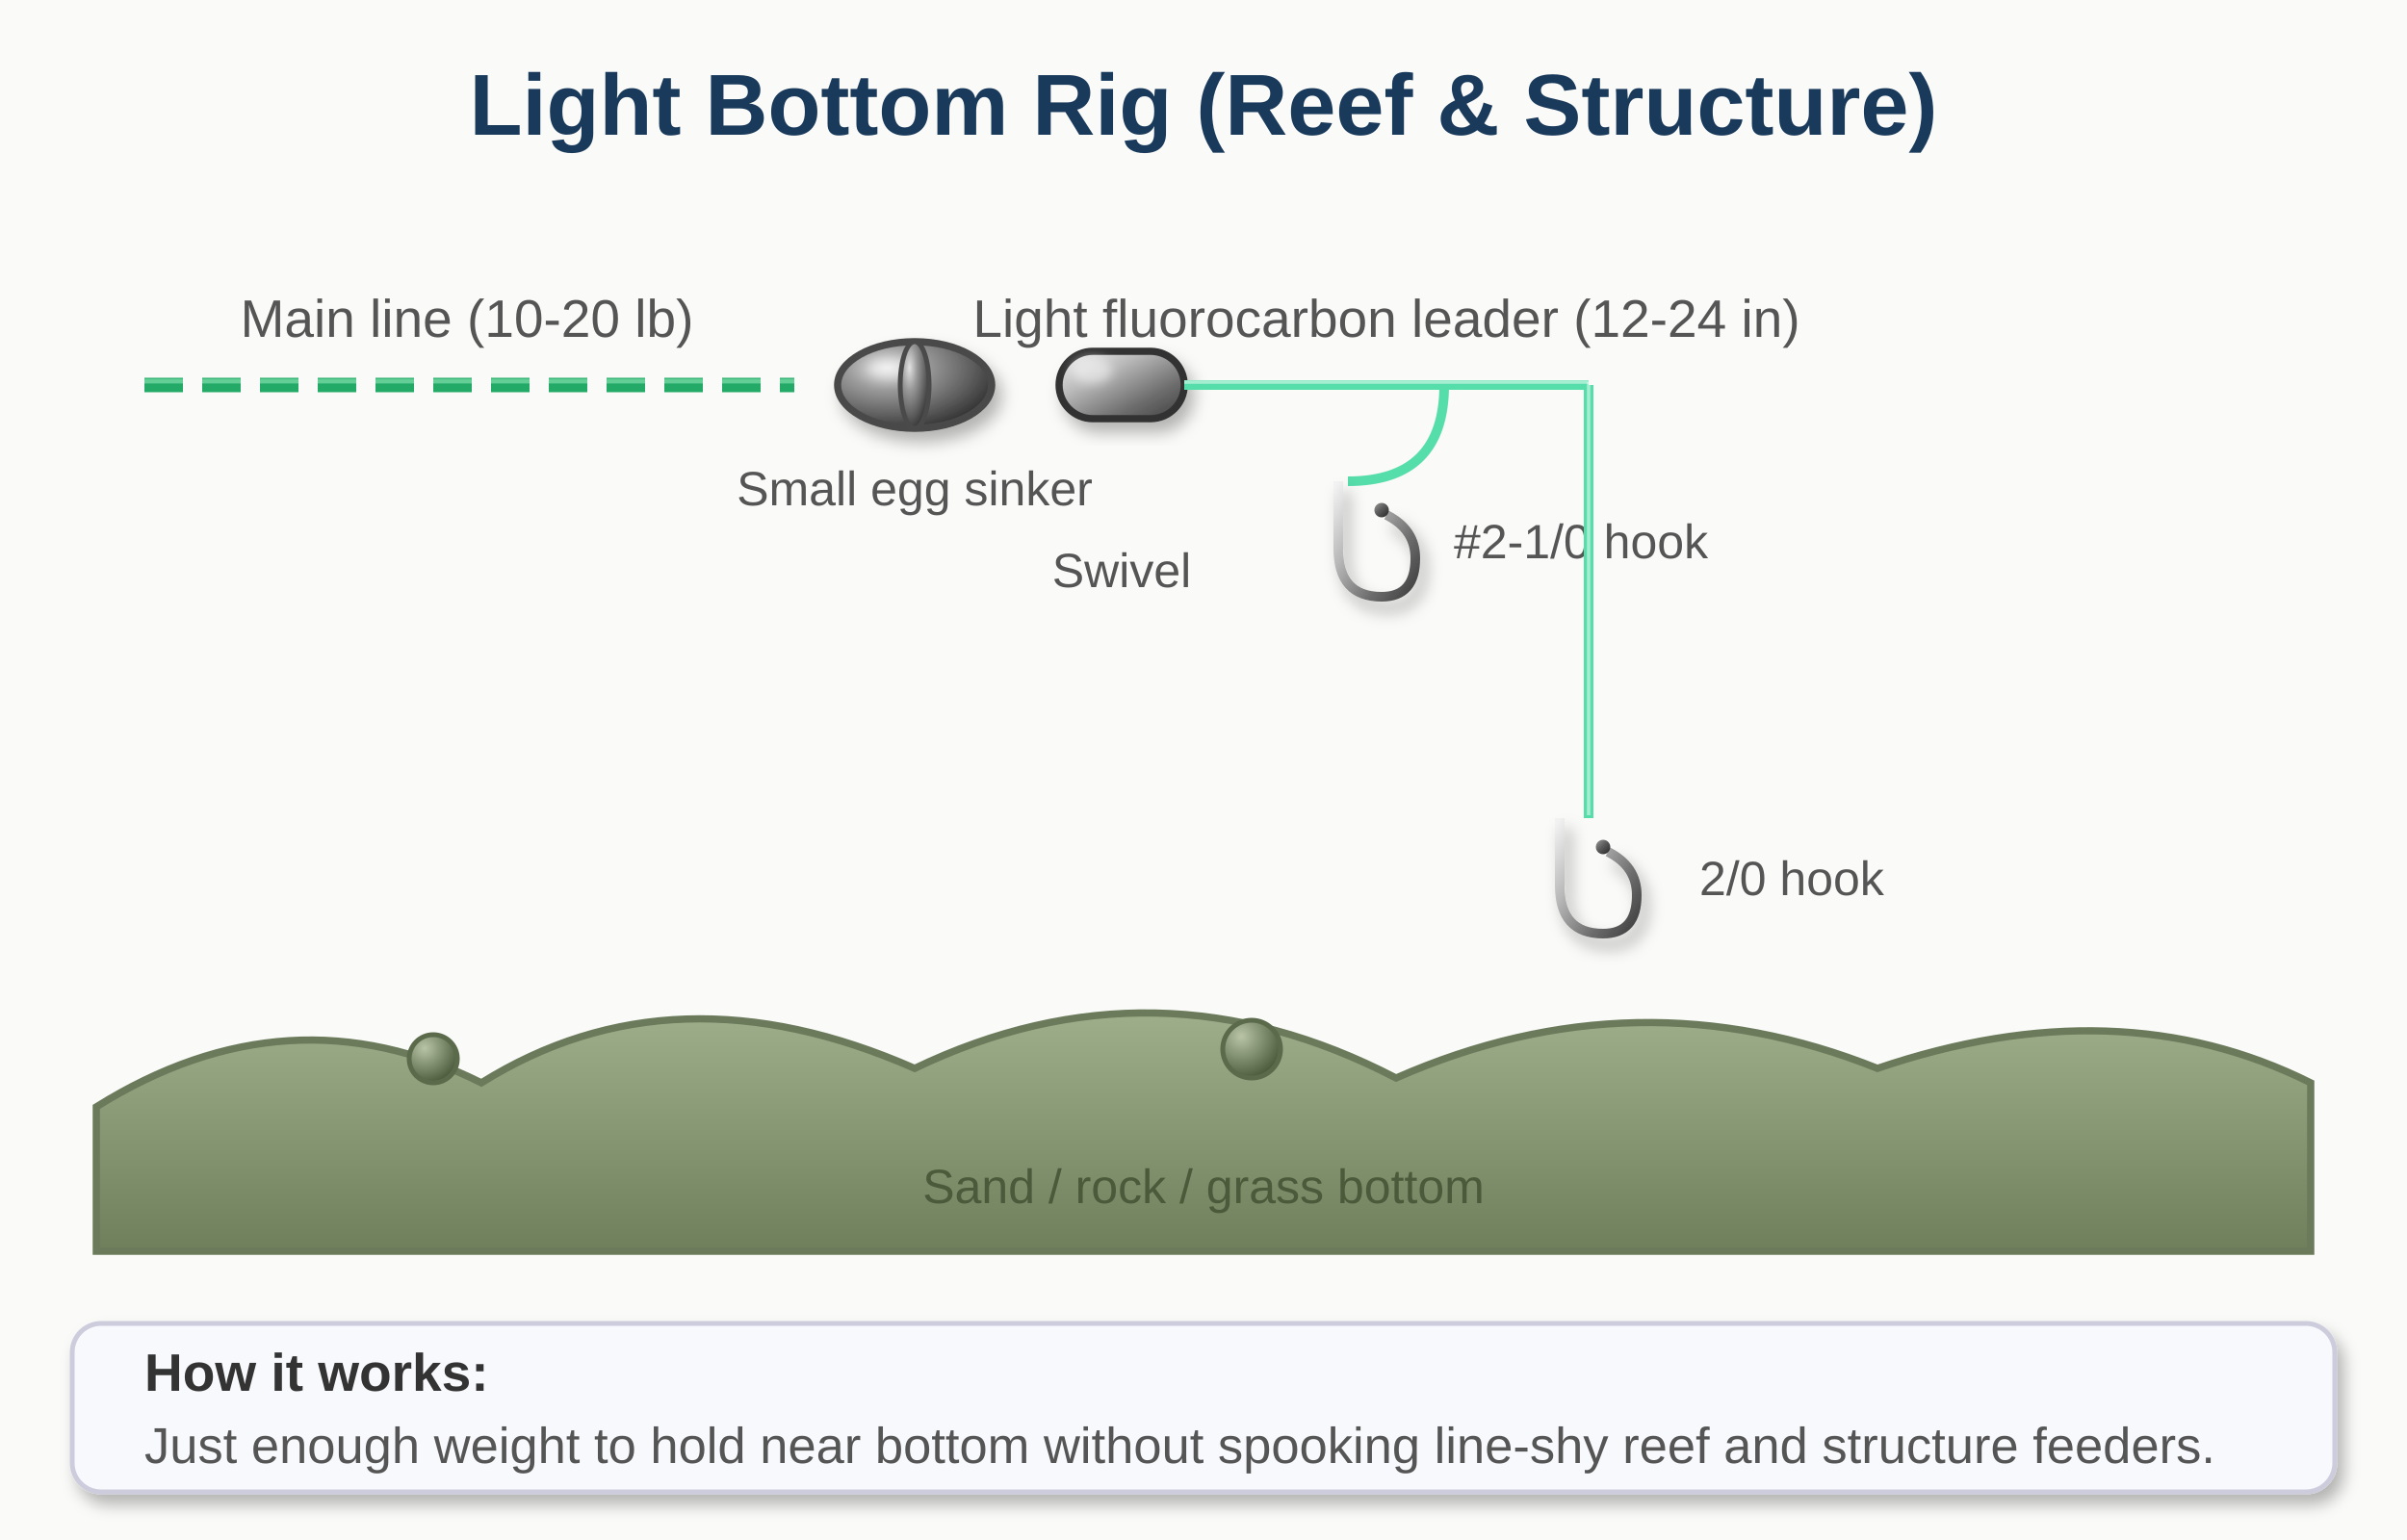
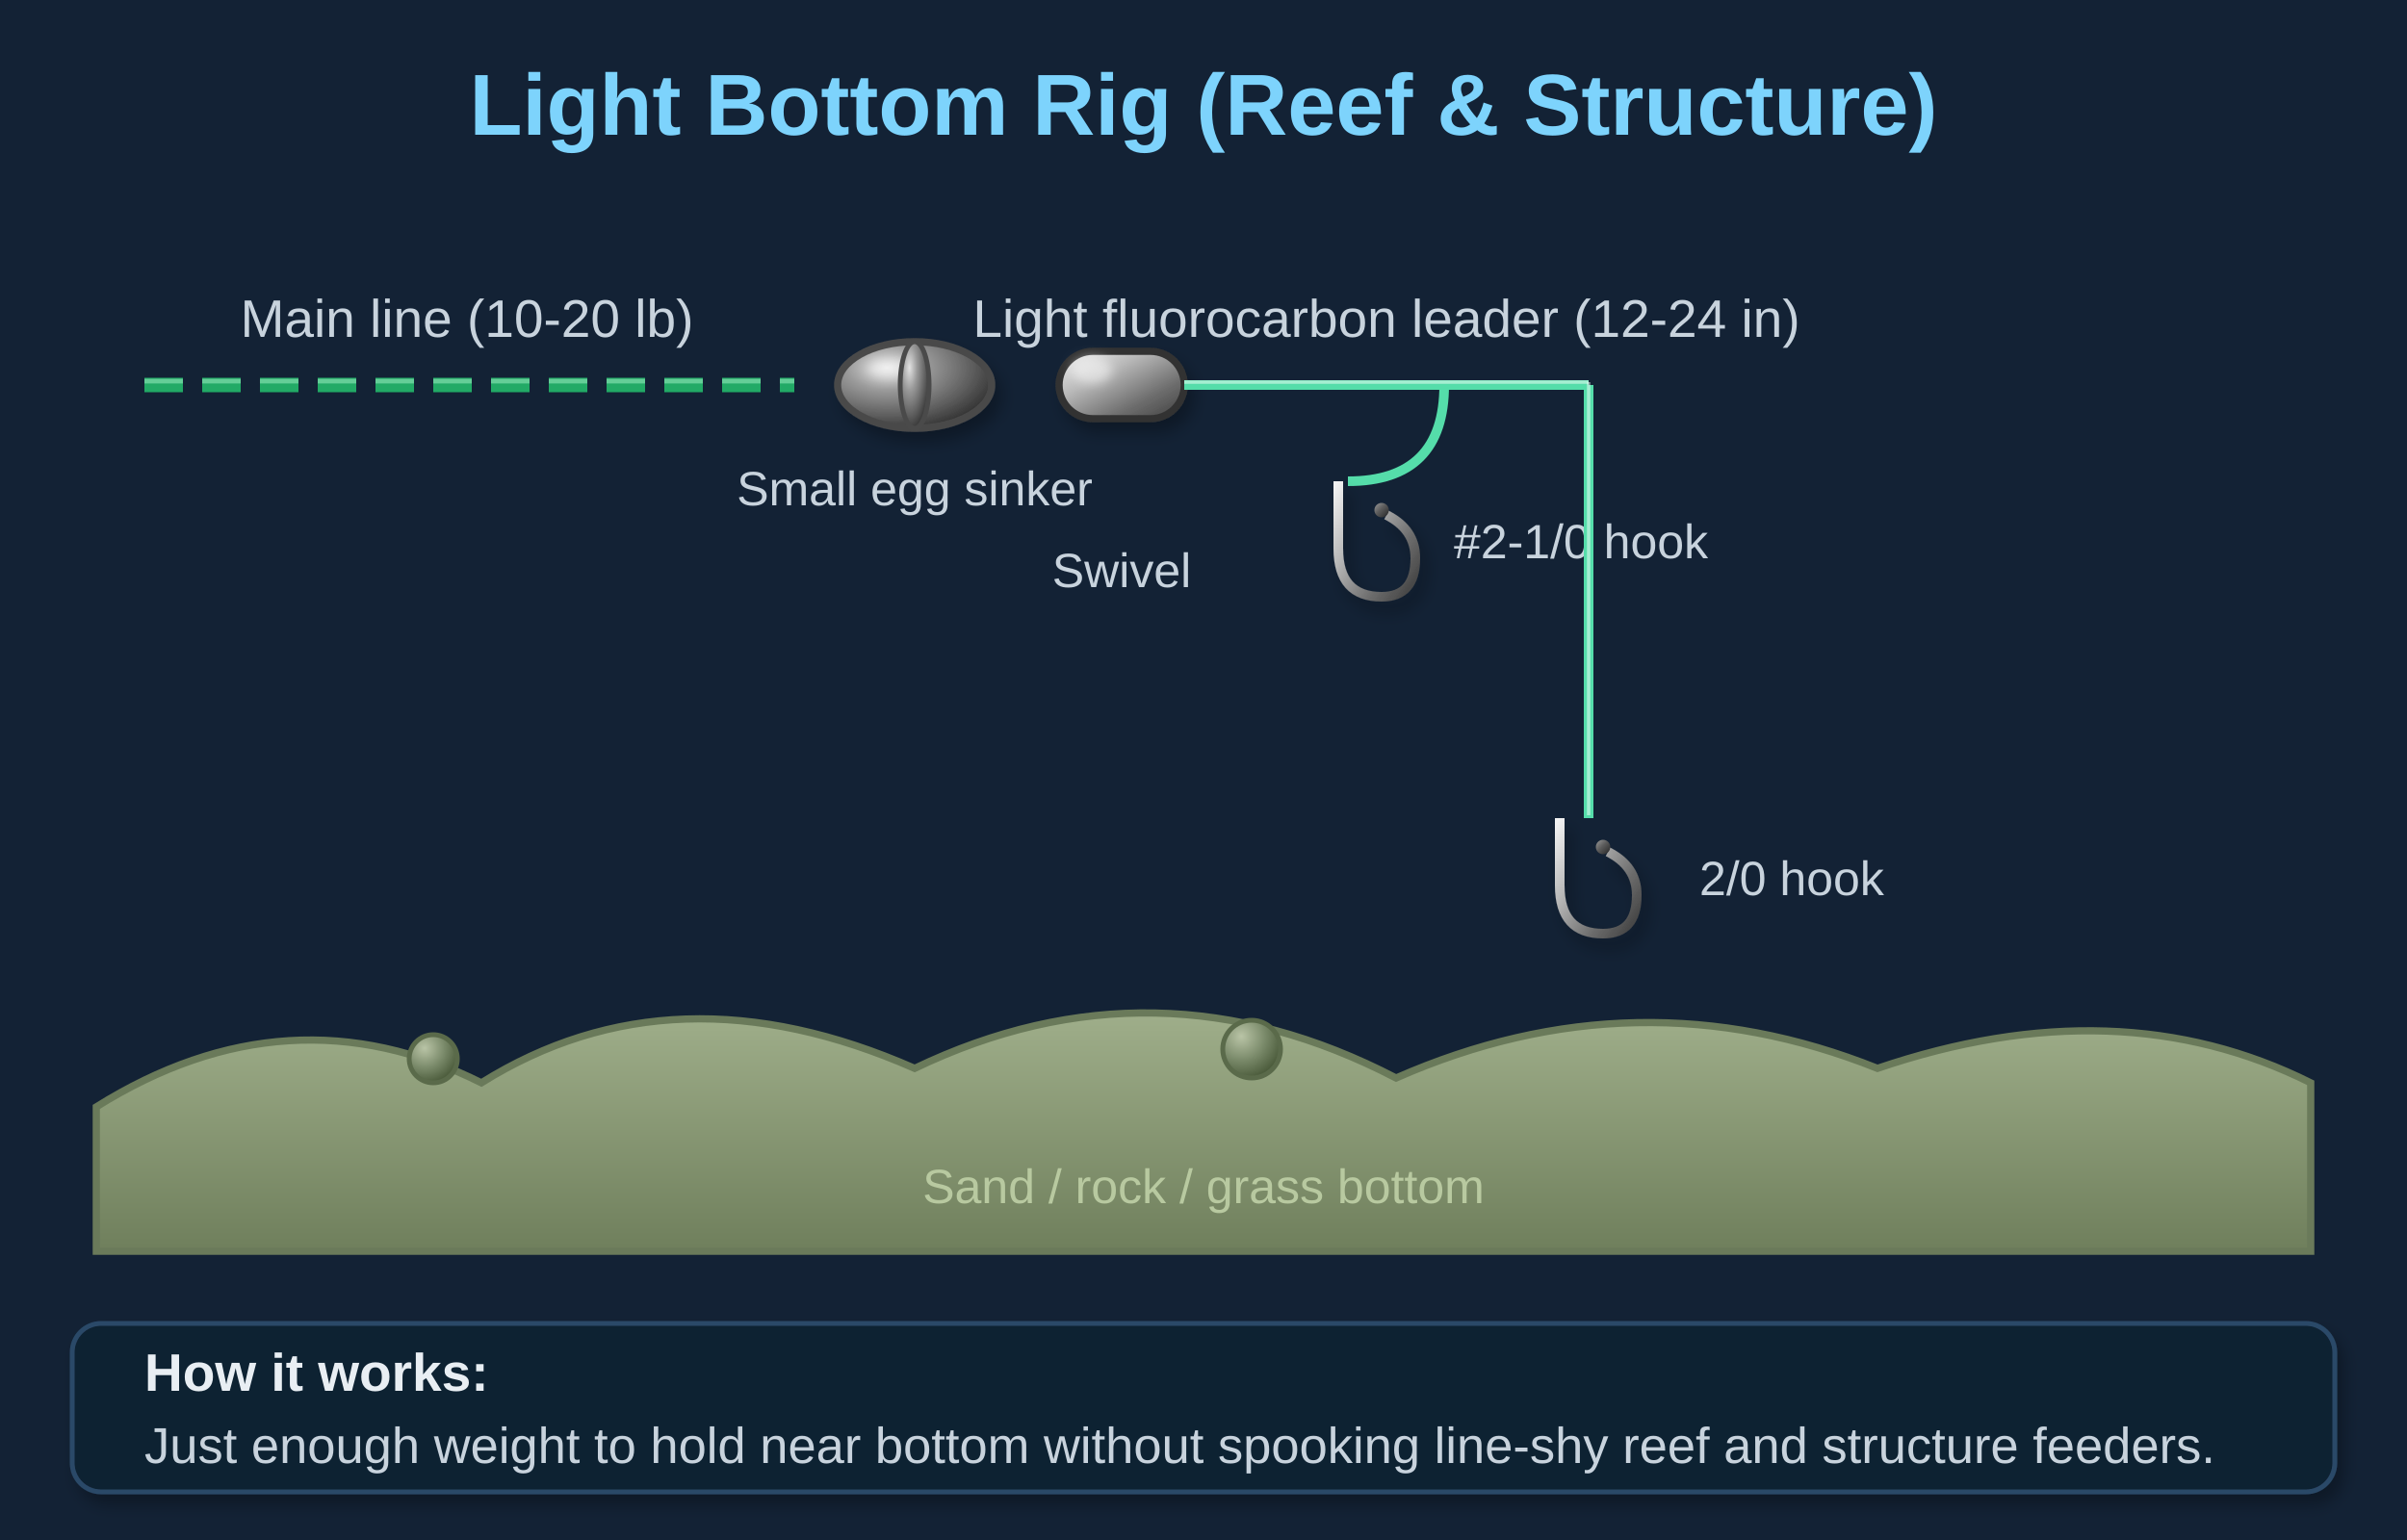
<svg xmlns="http://www.w3.org/2000/svg" viewBox="0 0 500 320" font-family="Arial, sans-serif">
-   <rect x="0" y="0" width="500" height="320" fill="#FAFAF8" />
+   <rect x="0" y="0" width="500" height="320" fill="#132235" />
  <defs>
    <linearGradient id="seafloorGrad" x1="0%" y1="0%" x2="0%" y2="100%">
      <stop offset="0%" stop-color="#9fae8a" />
      <stop offset="100%" stop-color="#6f7f5c" />
    </linearGradient>
    <radialGradient id="pebbleGrad" cx="32%" cy="28%" r="75%">
      <stop offset="0%" stop-color="#b9c4a6" />
      <stop offset="55%" stop-color="#7a8a6a" />
      <stop offset="100%" stop-color="#4a5a3a" />
    </radialGradient>
    <radialGradient id="baitGrad" cx="35%" cy="30%" r="75%">
      <stop offset="0%" stop-color="#ffe4c4" />
      <stop offset="45%" stop-color="#e8b48a" />
      <stop offset="100%" stop-color="#b5794a" />
    </radialGradient>
    <filter id="glossBlur" x="-60%" y="-60%" width="220%" height="220%">
      <feGaussianBlur stdDeviation="1.1" />
    </filter>
  </defs>
  <defs>
    <linearGradient id="steelGrad" x1="0%" y1="0%" x2="100%" y2="100%">
      <stop offset="0%" stop-color="#f2f2f2" />
      <stop offset="35%" stop-color="#b8b8b8" />
      <stop offset="70%" stop-color="#6e6e6e" />
      <stop offset="100%" stop-color="#3d3d3d" />
    </linearGradient>
    <linearGradient id="steelGradDark" x1="0%" y1="0%" x2="100%" y2="100%">
      <stop offset="0%" stop-color="#9a9a9a" />
      <stop offset="45%" stop-color="#5c5c5c" />
      <stop offset="100%" stop-color="#242424" />
    </linearGradient>
    <radialGradient id="leadGrad" cx="32%" cy="30%" r="75%">
      <stop offset="0%" stop-color="#e2e2e2" />
      <stop offset="35%" stop-color="#9a9a9a" />
      <stop offset="75%" stop-color="#5c5c5c" />
      <stop offset="100%" stop-color="#333333" />
    </radialGradient>
    <filter id="softShadow" x="-40%" y="-40%" width="180%" height="180%">
      <feDropShadow dx="1.4" dy="2.2" stdDeviation="1.6" flood-color="#000000" flood-opacity="0.28" />
    </filter>
  </defs>
-   <text x="250" y="28" text-anchor="middle" font-size="18" font-weight="bold" fill="#1a3a5c">Light Bottom Rig (Reef &amp; Structure)</text>
+   <text x="250" y="28" text-anchor="middle" font-size="18" font-weight="bold" fill="#7DD3FC">Light Bottom Rig (Reef &amp; Structure)</text>
  <line x1="30" y1="80" x2="165" y2="80" stroke="#2a6" stroke-width="3" stroke-dasharray="8,4" />
  <line x1="30" y1="79.2" x2="165" y2="79.2" stroke="#8fe6b8" stroke-width="0.96" stroke-dasharray="8,4" opacity="0.6" />
-   <text x="97" y="70" text-anchor="middle" font-size="11" fill="#555">Main line (10-20 lb)</text>
+   <text x="97" y="70" text-anchor="middle" font-size="11" fill="#c8d3dd">Main line (10-20 lb)</text>
  <ellipse cx="190" cy="80" rx="16" ry="9" fill="url(#leadGrad)" stroke="#4a4a4a" stroke-width="1.5" filter="url(#softShadow)" />
  <ellipse cx="184.9" cy="76.6" rx="4.8" ry="2.0" fill="#ffffff" opacity="0.5" filter="url(#glossBlur)" />
  <ellipse cx="190" cy="80" rx="3" ry="9" fill="url(#leadGrad)" stroke="#4a4a4a" stroke-width="1" />
-   <text x="190" y="105" text-anchor="middle" font-size="10" fill="#555">Small egg sinker</text>
+   <text x="190" y="105" text-anchor="middle" font-size="10" fill="#c8d3dd">Small egg sinker</text>
  <rect x="220" y="73" width="26" height="14" rx="7" fill="url(#steelGrad)" stroke="#333333" stroke-width="1.5" filter="url(#softShadow)" />
  <ellipse cx="226.8" cy="76.9" rx="4.2" ry="2.8" fill="#ffffff" opacity="0.5" filter="url(#glossBlur)" />
-   <text x="233" y="122" text-anchor="middle" font-size="10" fill="#555">Swivel</text>
+   <text x="233" y="122" text-anchor="middle" font-size="10" fill="#c8d3dd">Swivel</text>
  <line x1="246" y1="80" x2="330" y2="80" stroke="#5da" stroke-width="2" />
  <line x1="246" y1="79.4" x2="330" y2="79.4" stroke="#e8fbf3" stroke-width="0.70" opacity="0.55" />
-   <text x="288" y="70" text-anchor="middle" font-size="11" fill="#555">Light fluorocarbon leader (12-24 in)</text>
+   <text x="288" y="70" text-anchor="middle" font-size="11" fill="#c8d3dd">Light fluorocarbon leader (12-24 in)</text>
  <path d="M300 80 Q300 100 280 100" fill="none" stroke="#5da" stroke-width="2" />
  <g transform="translate(272, 100)">
    <path d="M6 0 L6 14 Q6 24 15 24 Q22 24 22 16 Q22 10 16 7" fill="none" stroke="url(#steelGrad)" stroke-width="2" filter="url(#softShadow)" />
    <circle cx="15" cy="6" r="1.5" fill="url(#steelGradDark)" />
-     <text x="30" y="16" font-size="10" fill="#555">#2-1/0 hook</text>
+     <text x="30" y="16" font-size="10" fill="#c8d3dd">#2-1/0 hook</text>
  </g>
  <line x1="330" y1="80" x2="330" y2="170" stroke="#5da" stroke-width="2" />
  <line x1="330" y1="79.4" x2="330" y2="169.4" stroke="#e8fbf3" stroke-width="0.70" opacity="0.55" />
  <g transform="translate(318, 170)">
    <path d="M6 0 L6 14 Q6 24 15 24 Q22 24 22 16 Q22 10 16 7" fill="none" stroke="url(#steelGrad)" stroke-width="2" filter="url(#softShadow)" />
    <circle cx="15" cy="6" r="1.5" fill="url(#steelGradDark)" />
-     <text x="35" y="16" font-size="10" fill="#555">2/0 hook</text>
+     <text x="35" y="16" font-size="10" fill="#c8d3dd">2/0 hook</text>
  </g>
  <path d="M20 230 Q60 205 100 225 Q140 200 190 222 Q240 198 290 224 Q340 202 390 222 Q440 205 480 225 L480 260 L20 260 Z" fill="url(#seafloorGrad)" stroke="#6a7a5a" stroke-width="1.5" />
  <circle cx="90" cy="220" r="5" fill="url(#pebbleGrad)" stroke="#5a6a4a" stroke-width="1" />
  <circle cx="260" cy="218" r="6" fill="url(#pebbleGrad)" stroke="#5a6a4a" stroke-width="1" />
-   <text x="250" y="250" text-anchor="middle" font-size="10" fill="#4a5a3a">Sand / rock / grass bottom</text>
-   <rect x="15" y="275" width="470" height="35" rx="6" fill="#f7f9fc" stroke="#ccd" stroke-width="1" filter="url(#softShadow)" />
-   <text x="30" y="289" font-size="11" fill="#333" font-weight="bold">How it works:</text>
-   <text x="30" y="304" font-size="10.5" fill="#555">Just enough weight to hold near bottom without spooking line-shy reef and structure feeders.</text>
+   <text x="250" y="250" text-anchor="middle" font-size="10" fill="#b8c9a0">Sand / rock / grass bottom</text>
+   <rect x="15" y="275" width="470" height="35" rx="6" fill="#0f2032" stroke="#2c4a68" stroke-width="1" filter="url(#softShadow)" />
+   <text x="30" y="289" font-size="11" fill="#e8eef3" font-weight="bold">How it works:</text>
+   <text x="30" y="304" font-size="10.5" fill="#c8d3dd">Just enough weight to hold near bottom without spooking line-shy reef and structure feeders.</text>
</svg>
